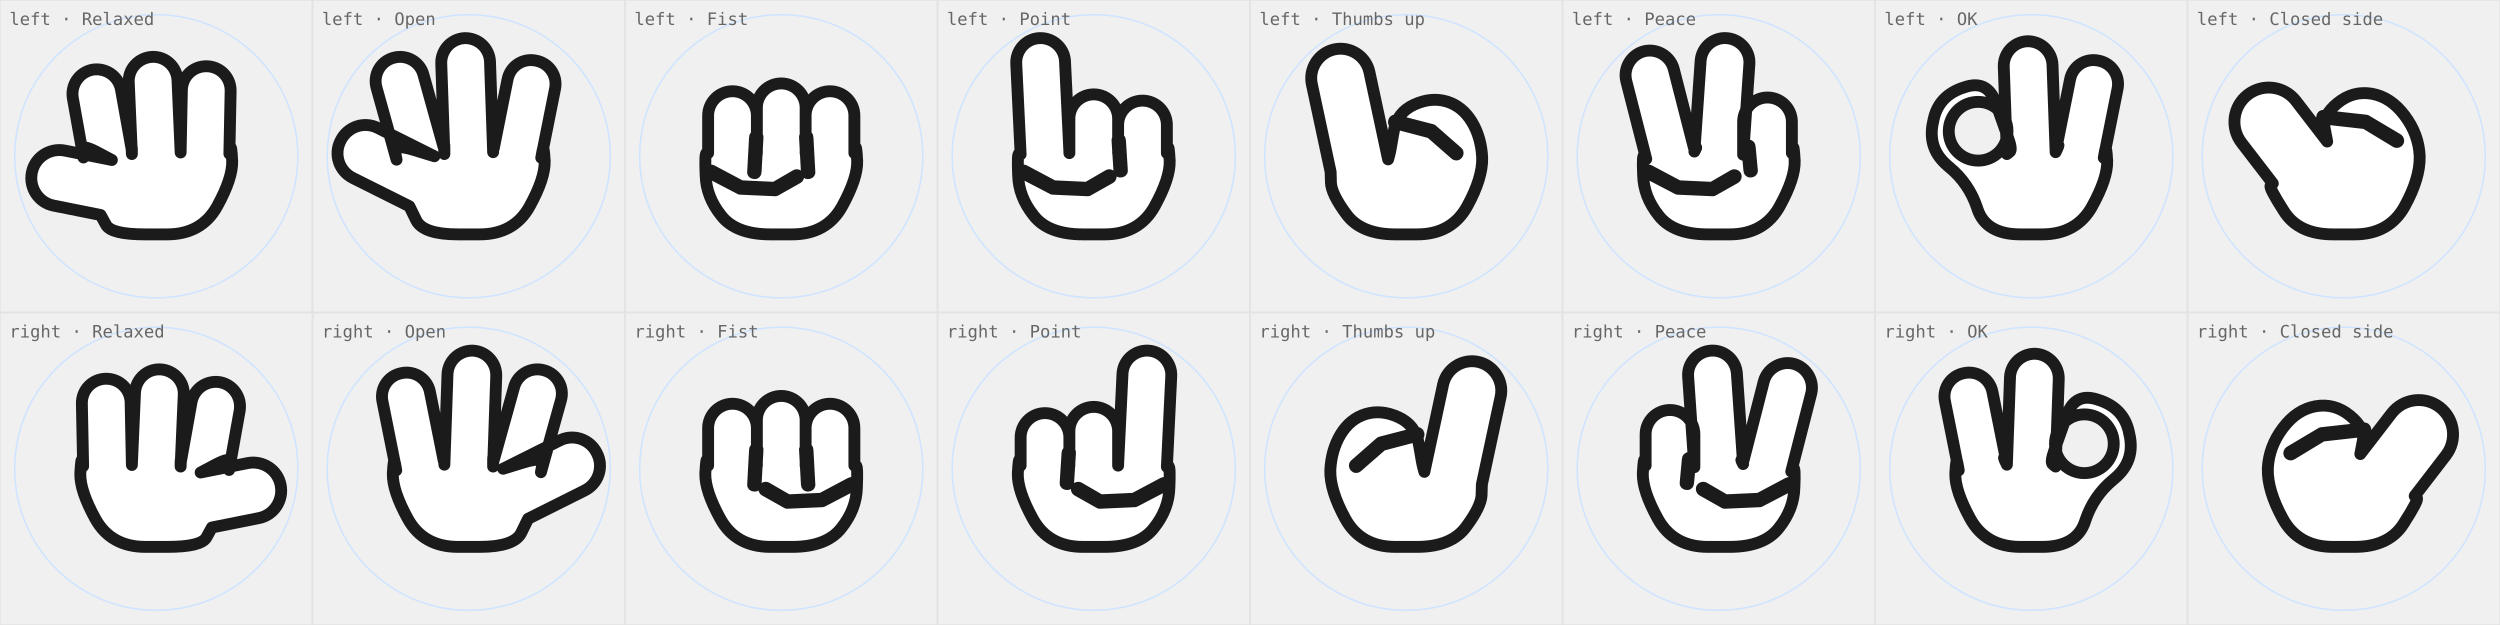
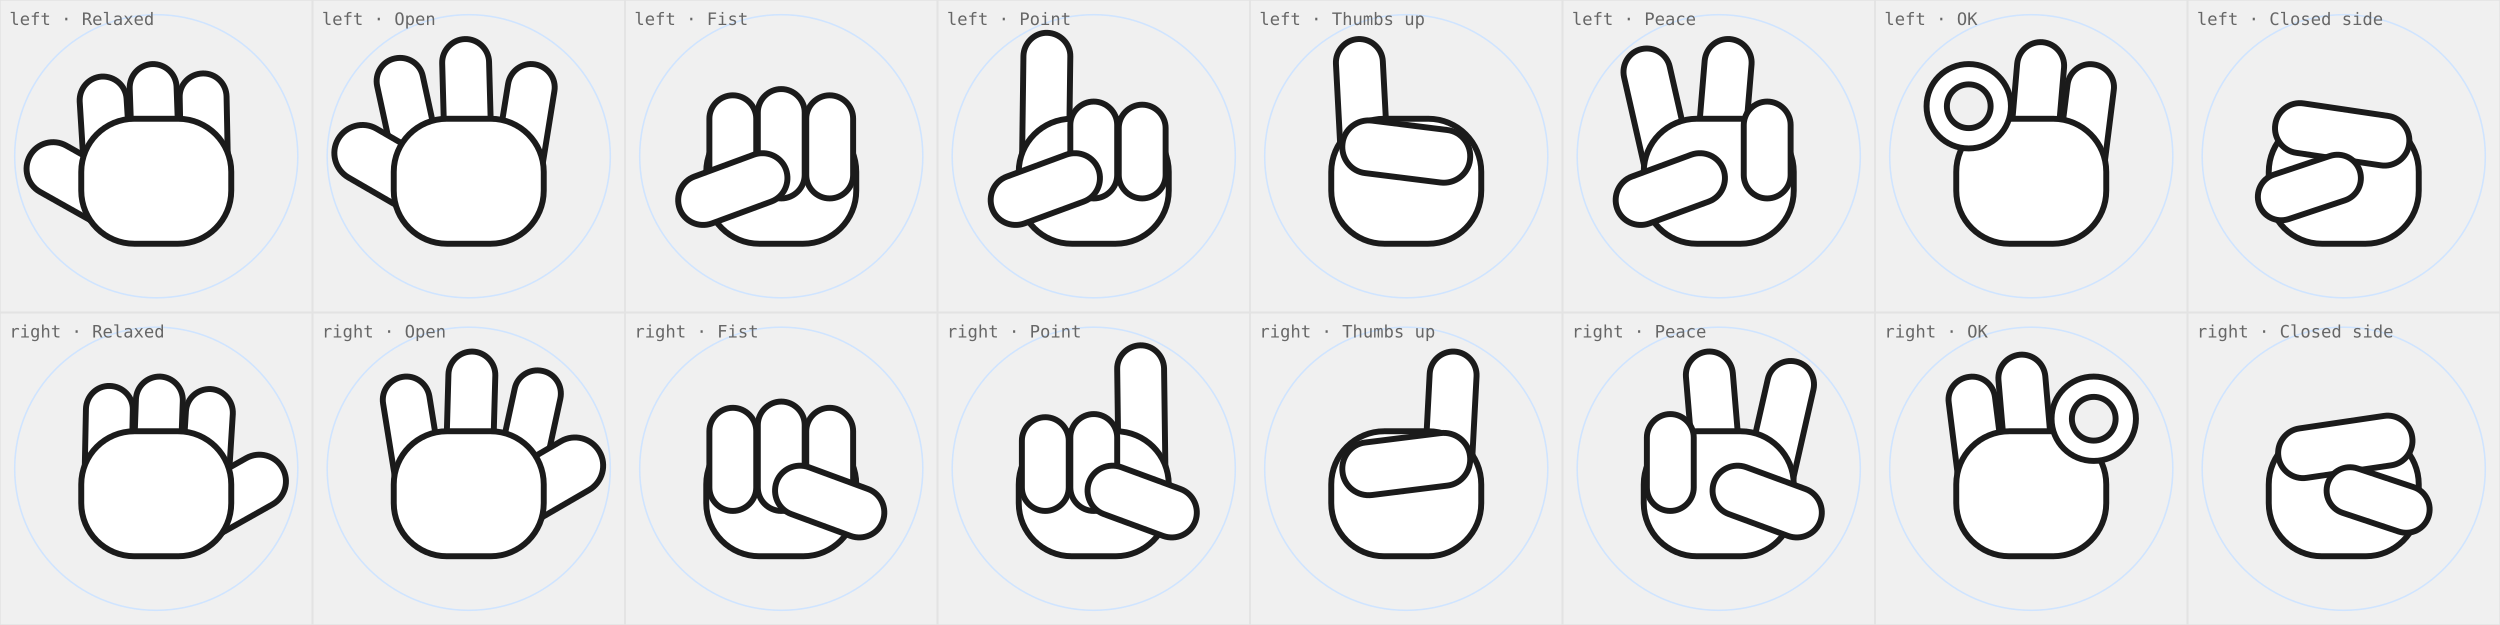
<svg xmlns="http://www.w3.org/2000/svg" viewBox="0 0 1600 400" width="1600" height="400">
  <g transform="translate(0 0)">
    <rect width="200" height="200" fill="none" stroke="#e3e3e3" />
-     <circle cx="100" cy="100" r="3" fill="#d33" />
-     <circle cx="100" cy="100" r="90.6" fill="none" stroke="#cfe4ff" />
-     <path data-name="Relaxed" d="M 93 150 C 78.4 150 70 148 67.8 143.8 L 64.4 137.6 L 34.4 131.6 C 24.8 129.8 18.4 120.2 20.4 110.4 C 22.2 100.8 31.8 94.4 41.6 96.4 L 71.6 102.4 L 61.8 97.2 C 55.2 93.8 52.2 93.4 52.8 96.4 L 53.4 100.8 L 46.6 62.8 C 45.2 54.2 50.8 46.2 59.2 44.6 C 67.8 43.2 75.8 48.8 77.4 57.2 L 84.2 95.2 L 84.2 94.6 C 84.4 94.2 84.4 94.8 84.4 96.4 L 84.4 98.6 L 82.4 52.6 C 82 44 88.8 36.8 97.4 36.4 C 106 36 113.2 42.8 113.6 51.4 L 115.6 97.4 L 115.6 95.6 C 115.6 94.6 115.6 94.6 115.6 95.8 L 115.6 97.6 L 116.4 57.6 C 116.6 49 123.6 42.2 132.4 42.4 C 141 42.6 147.8 49.6 147.6 58.4 L 146.8 98.4 L 147.4 95.2 C 147.8 93 148.2 95.6 148.6 103 L 148.6 103 C 148.8 110.4 145.6 120 139 132 L 139 132 C 132.4 144 121.6 150 107 150 L 93 150 Z" fill="#ffffff" fill-rule="evenodd" stroke="#1b1b1b" stroke-width="7.6" stroke-linejoin="round" stroke-linecap="round" />
+     <circle cx="100" cy="100" r="90.6" fill="none" stroke="#cfe4ff" />
+     <circle cx="100" cy="100" r="3" fill="#d33" />
+     <g data-name="Relaxed">
+       <path data-name="Index" d="M 54 113 L 51 65 C 50.6 56.6 56.8 49.6 65 49 C 73.4 48.6 80.4 54.8 81 63 L 84 111 C 84.4 119.4 78.2 126.4 70 127 C 61.6 127.4 54.6 121.2 54 113 Z" fill="#ffffff" stroke="#1b1b1b" stroke-width="3.8" stroke-linejoin="round" stroke-linecap="round" />
+       <path data-name="Middle" d="M 85 112.6 L 83 56.6 C 82.8 48.2 89.2 41.4 97.4 41 C 105.8 40.8 112.6 47.2 113 55.4 L 115 111.4 C 115.2 119.8 108.8 126.6 100.6 127 C 92.2 127.2 85.4 120.8 85 112.6 Z" fill="#ffffff" stroke="#1b1b1b" stroke-width="3.8" stroke-linejoin="round" stroke-linecap="round" />
+       <path data-name="Ring" d="M 116 112.2 L 115 62.2 C 114.8 54 121.4 47.2 129.8 47 C 138 46.8 144.8 53.4 145 61.8 L 146 111.8 C 146.2 120 139.6 126.8 131.2 127 C 123 127.2 116.2 120.6 116 112.2 Z" fill="#ffffff" stroke="#1b1b1b" stroke-width="3.8" stroke-linejoin="round" stroke-linecap="round" />
+       <path data-name="Thumb" d="M 57.6 140.8 L 25.6 122.8 C 17.4 118.2 14.6 107.8 19.2 99.6 C 23.8 91.4 34.2 88.6 42.4 93.2 L 74.4 111.2 C 82.6 115.8 85.4 126.2 80.8 134.4 C 76.2 142.6 65.8 145.4 57.6 140.8 Z" fill="#ffffff" stroke="#1b1b1b" stroke-width="3.8" stroke-linejoin="round" stroke-linecap="round" />
+       <path data-name="Palm" d="M 86 76 L 114 76 C 132.8 76 148 91.2 148 110 L 148 122 C 148 140.8 132.8 156 114 156 L 86 156 C 67.2 156 52 140.8 52 122 L 52 110 C 52 91.2 67.2 76 86 76 Z" fill="#ffffff" stroke="#1b1b1b" stroke-width="3.8" stroke-linejoin="round" stroke-linecap="round" />
+     </g>
    <text x="6" y="16" font-family="ui-monospace, monospace" font-size="11" fill="#666">left · Relaxed</text>
  </g>
  <g transform="translate(200 0)">
    <rect width="200" height="200" fill="none" stroke="#e3e3e3" />
-     <circle cx="100" cy="100" r="3" fill="#d33" />
-     <circle cx="100" cy="100" r="90.6" fill="none" stroke="#cfe4ff" />
-     <path data-name="Open" d="M 93 150 C 78.4 150 69.4 147 66.4 141 L 62 132 L 26 114 C 17 109.6 13.4 98.8 18 90 C 22.4 81 33.2 77.4 42 82 L 78 100 L 65 96 C 56.4 93.4 52.2 93.6 52.8 97 L 53.8 102.2 L 41 56.2 C 38.6 47.8 43.6 39.2 51.8 37 C 60.2 34.6 68.8 39.6 71 47.8 L 83.8 93.8 L 84.2 93 C 84.4 92.4 84.4 93 84.4 95.2 L 84.4 98.6 L 82.4 40.6 C 82.2 32 88.8 24.8 97.4 24.4 C 106 24.2 113.2 30.8 113.6 39.4 L 115.6 97.4 L 115.6 94.8 C 115.6 93 115.6 92.4 115.8 93.4 L 116 95 L 124.8 51 C 126.4 42.4 134.6 37 143 38.8 C 151.6 40.4 157 48.6 155.2 57 L 146.4 101 L 147.2 96.6 C 147.8 93.6 148.2 95.6 148.6 103 L 148.6 103 C 148.8 110.4 145.6 120 139 132 L 139 132 C 132.4 144 121.6 150 107 150 L 93 150 Z" fill="#ffffff" fill-rule="evenodd" stroke="#1b1b1b" stroke-width="7.6" stroke-linejoin="round" stroke-linecap="round" />
+     <circle cx="100" cy="100" r="90.6" fill="none" stroke="#cfe4ff" />
+     <circle cx="100" cy="100" r="3" fill="#d33" />
+     <g data-name="Open">
+       <path data-name="Index" d="M 54.4 115.2 L 41.4 55.2 C 39.6 47 44.8 39 52.8 37.4 C 61 35.6 69 40.8 70.6 48.8 L 83.6 108.8 C 85.4 117 80.2 125 72.2 126.6 C 64 128.4 56 123.2 54.4 115.2 Z" fill="#ffffff" stroke="#1b1b1b" stroke-width="3.8" stroke-linejoin="round" stroke-linecap="round" />
+       <path data-name="Middle" d="M 85 112.4 L 83 40.4 C 82.8 32.2 89.4 25.2 97.6 25 C 105.8 24.8 112.8 31.4 113 39.6 L 115 111.6 C 115.2 119.8 108.6 126.8 100.4 127 C 92.2 127.2 85.2 120.6 85 112.4 Z" fill="#ffffff" stroke="#1b1b1b" stroke-width="3.8" stroke-linejoin="round" stroke-linecap="round" />
+       <path data-name="Ring" d="M 116.2 109.6 L 125.2 53.6 C 126.6 45.4 134.2 39.8 142.4 41.2 C 150.6 42.6 156.2 50.2 154.8 58.4 L 145.8 114.4 C 144.4 122.6 136.8 128.2 128.6 126.8 C 120.4 125.4 114.8 117.8 116.2 109.6 Z" fill="#ffffff" stroke="#1b1b1b" stroke-width="3.8" stroke-linejoin="round" stroke-linecap="round" />
+       <path data-name="Thumb" d="M 61 135.6 L 23 113.6 C 14.4 108.6 11.4 97.6 16.4 89 C 21.4 80.4 32.4 77.4 41 82.4 L 79 104.4 C 87.6 109.4 90.6 120.4 85.6 129 C 80.6 137.6 69.6 140.6 61 135.6 Z" fill="#ffffff" stroke="#1b1b1b" stroke-width="3.8" stroke-linejoin="round" stroke-linecap="round" />
+       <path data-name="Palm" d="M 86 76 L 114 76 C 132.8 76 148 91.2 148 110 L 148 122 C 148 140.8 132.8 156 114 156 L 86 156 C 67.2 156 52 140.8 52 122 L 52 110 C 52 91.2 67.2 76 86 76 Z" fill="#ffffff" stroke="#1b1b1b" stroke-width="3.8" stroke-linejoin="round" stroke-linecap="round" />
+     </g>
    <text x="6" y="16" font-family="ui-monospace, monospace" font-size="11" fill="#666">left · Open</text>
  </g>
  <g transform="translate(400 0)">
    <rect width="200" height="200" fill="none" stroke="#e3e3e3" />
-     <circle cx="100" cy="100" r="3" fill="#d33" />
-     <circle cx="100" cy="100" r="90.6" fill="none" stroke="#cfe4ff" />
-     <path data-name="Fist" d="M 93 150 C 78.4 150 67.8 146 61.6 138 L 61.6 138 C 55.2 130 51.8 121.4 51.6 112 L 51.6 112 C 51.2 102.6 51.4 98 52.2 98 L 53.2 98 L 53.2 74 C 53.2 65.4 60.2 58.4 68.8 58.4 C 77.4 58.4 84.4 65.4 84.4 74 L 84.4 98 L 84.4 96 C 84.4 94.6 84.4 94.6 84.4 96 L 84.4 98 L 84.4 69 C 84.4 60.4 91.4 53.4 100 53.4 C 108.6 53.4 115.6 60.4 115.6 69 L 115.6 98 L 115.6 96 C 115.6 94.6 115.6 94.6 115.6 96 L 115.6 98 L 115.6 74 C 115.6 65.4 122.6 58.4 131.2 58.4 C 139.8 58.4 146.8 65.4 146.8 74 L 146.8 98 L 147.4 95 C 147.8 93 148.2 95.6 148.6 103 L 148.6 103 C 148.8 110.4 145.6 120 139 132 L 139 132 C 132.4 144 121.6 150 107 150 L 93 150 Z M 84.8 88 L 83.6 110 C 83.6 110.6 83.2 111 82.8 110.8 C 82.2 110.8 81.8 110.4 82 110 L 83.2 88 C 83.2 87.4 83.6 87 84 87.2 C 84.6 87.2 85 87.6 84.8 88 Z M 116.8 88 L 118 110 C 118.2 110.4 117.8 110.8 117.2 110.8 C 116.8 111 116.4 110.6 116.4 110 L 115.2 88 C 115 87.6 115.4 87.2 116 87.2 C 116.4 87 116.8 87.4 116.8 88 Z M 55.4 109.2 L 74.2 119.2 L 95.8 120.2 L 109.6 112.2 C 110 112 110.6 112.2 110.8 112.6 C 111 113 110.8 113.6 110.4 113.8 L 96.2 121.8 L 73.8 120.8 L 54.6 110.8 C 54.2 110.6 54 110 54.2 109.6 C 54.4 109.2 55 109 55.4 109.2 Z" fill="#ffffff" fill-rule="evenodd" stroke="#1b1b1b" stroke-width="7.6" stroke-linejoin="round" stroke-linecap="round" />
+     <circle cx="100" cy="100" r="90.6" fill="none" stroke="#cfe4ff" />
+     <circle cx="100" cy="100" r="3" fill="#d33" />
+     <g data-name="Fist">
+       <path data-name="Palm" d="M 86 76 L 114 76 C 132.8 76 148 91.2 148 110 L 148 122 C 148 140.8 132.8 156 114 156 L 86 156 C 67.2 156 52 140.8 52 122 L 52 110 C 52 91.2 67.2 76 86 76 Z" fill="#ffffff" stroke="#1b1b1b" stroke-width="3.8" stroke-linejoin="round" stroke-linecap="round" />
+       <path data-name="Index" d="M 54 112 L 54 76 C 54 67.8 60.8 61 69 61 C 77.2 61 84 67.8 84 76 L 84 112 C 84 120.2 77.2 127 69 127 C 60.8 127 54 120.2 54 112 Z" fill="#ffffff" stroke="#1b1b1b" stroke-width="3.8" stroke-linejoin="round" stroke-linecap="round" />
+       <path data-name="Middle" d="M 85 112 L 85 72 C 85 63.8 91.8 57 100 57 C 108.2 57 115 63.8 115 72 L 115 112 C 115 120.2 108.2 127 100 127 C 91.8 127 85 120.2 85 112 Z" fill="#ffffff" stroke="#1b1b1b" stroke-width="3.8" stroke-linejoin="round" stroke-linecap="round" />
+       <path data-name="Ring" d="M 116 112 L 116 76 C 116 67.8 122.8 61 131 61 C 139.2 61 146 67.8 146 76 L 146 112 C 146 120.2 139.2 127 131 127 C 122.8 127 116 120.2 116 112 Z" fill="#ffffff" stroke="#1b1b1b" stroke-width="3.8" stroke-linejoin="round" stroke-linecap="round" />
+       <path data-name="Thumb" d="M 44.4 113 L 82.4 99 C 90.8 96 100 100.2 103 108.4 C 106 116.8 101.8 126 93.6 129 L 55.6 143 C 47.2 146 38 141.8 35 133.6 C 32 125.2 36.2 116 44.4 113 Z" fill="#ffffff" stroke="#1b1b1b" stroke-width="3.8" stroke-linejoin="round" stroke-linecap="round" />
+     </g>
    <text x="6" y="16" font-family="ui-monospace, monospace" font-size="11" fill="#666">left · Fist</text>
  </g>
  <g transform="translate(600 0)">
    <rect width="200" height="200" fill="none" stroke="#e3e3e3" />
-     <circle cx="100" cy="100" r="3" fill="#d33" />
-     <circle cx="100" cy="100" r="90.6" fill="none" stroke="#cfe4ff" />
-     <path data-name="Point" d="M 93 150 C 78.4 150 67.8 146 61.6 138 L 61.6 138 C 55.2 130 51.8 121.4 51.6 112 L 51.6 112 C 51.2 102.6 51.4 98.2 52.2 98.4 L 53.2 98.8 L 50.4 40.8 C 50 32.2 56.6 24.8 65.2 24.4 C 73.8 24 81.2 30.6 81.6 39.2 L 84.4 97.2 L 84.4 96.6 C 84.4 96.2 84.4 96.4 84.4 97 L 84.4 98 L 84.4 76 C 84.4 67.4 91.4 60.4 100 60.4 C 108.6 60.4 115.6 67.4 115.6 76 L 115.6 98 L 115.6 96.6 C 115.6 95.6 115.6 95.6 115.6 96.6 L 115.6 98 L 115.6 80 C 115.6 71.4 122.6 64.4 131.2 64.4 C 139.8 64.4 146.8 71.4 146.8 80 L 146.8 98 L 147.4 95 C 147.8 93 148.2 95.6 148.6 103 L 148.6 103 C 148.8 110.4 145.6 120 139 132 L 139 132 C 132.4 144 121.6 150 107 150 L 93 150 Z M 116.8 90 L 118 109 C 118.2 109.4 117.8 109.8 117.2 109.8 C 116.8 110 116.4 109.6 116.4 109 L 115.2 90 C 115 89.6 115.4 89.2 116 89.2 C 116.4 89 116.8 89.4 116.8 90 Z M 55.4 109.2 L 74.2 119.2 L 95.8 120.2 L 109.6 112.2 C 110 112 110.6 112.2 110.8 112.6 C 111 113 110.8 113.6 110.4 113.8 L 96.2 121.8 L 73.8 120.8 L 54.6 110.8 C 54.2 110.6 54 110 54.2 109.6 C 54.4 109.2 55 109 55.4 109.2 Z" fill="#ffffff" fill-rule="evenodd" stroke="#1b1b1b" stroke-width="7.6" stroke-linejoin="round" stroke-linecap="round" />
+     <circle cx="100" cy="100" r="90.6" fill="none" stroke="#cfe4ff" />
+     <circle cx="100" cy="100" r="3" fill="#d33" />
+     <g data-name="Point">
+       <path data-name="Index" d="M 54 111.8 L 55 35.8 C 55.2 27.6 62 20.8 70.2 21 C 78.4 21.2 85.2 28 85 36.2 L 84 112.2 C 83.8 120.4 77 127.2 68.8 127 C 60.6 126.8 53.8 120 54 111.8 Z" fill="#ffffff" stroke="#1b1b1b" stroke-width="3.8" stroke-linejoin="round" stroke-linecap="round" />
+       <path data-name="Palm" d="M 86 76 L 114 76 C 132.8 76 148 91.2 148 110 L 148 122 C 148 140.8 132.8 156 114 156 L 86 156 C 67.2 156 52 140.8 52 122 L 52 110 C 52 91.2 67.2 76 86 76 Z" fill="#ffffff" stroke="#1b1b1b" stroke-width="3.8" stroke-linejoin="round" stroke-linecap="round" />
+       <path data-name="Middle" d="M 85 112 L 85 80 C 85 71.8 91.8 65 100 65 C 108.2 65 115 71.8 115 80 L 115 112 C 115 120.2 108.2 127 100 127 C 91.8 127 85 120.2 85 112 Z" fill="#ffffff" stroke="#1b1b1b" stroke-width="3.8" stroke-linejoin="round" stroke-linecap="round" />
+       <path data-name="Ring" d="M 116 112 L 116 82 C 116 73.8 122.8 67 131 67 C 139.2 67 146 73.8 146 82 L 146 112 C 146 120.2 139.2 127 131 127 C 122.8 127 116 120.2 116 112 Z" fill="#ffffff" stroke="#1b1b1b" stroke-width="3.8" stroke-linejoin="round" stroke-linecap="round" />
+       <path data-name="Thumb" d="M 44.4 113 L 82.4 99 C 90.8 96 100 100.2 103 108.4 C 106 116.8 101.8 126 93.6 129 L 55.6 143 C 47.2 146 38 141.8 35 133.6 C 32 125.2 36.2 116 44.4 113 Z" fill="#ffffff" stroke="#1b1b1b" stroke-width="3.8" stroke-linejoin="round" stroke-linecap="round" />
+     </g>
    <text x="6" y="16" font-family="ui-monospace, monospace" font-size="11" fill="#666">left · Point</text>
  </g>
  <g transform="translate(800 0)">
    <rect width="200" height="200" fill="none" stroke="#e3e3e3" />
-     <circle cx="100" cy="100" r="3" fill="#d33" />
-     <circle cx="100" cy="100" r="90.6" fill="none" stroke="#cfe4ff" />
-     <path data-name="Thumbs up" d="M 93 150 C 78.4 150 67.8 145.6 61.6 137 L 61.6 137 C 55.2 128.4 52 121.6 51.8 117 L 51.6 110 L 39.6 54 C 37.4 43.8 44 33.8 54 31.6 C 64.2 29.4 74.2 36 76.4 46 L 88.4 102 L 89.2 99 C 89.8 97 90.4 93 91.4 87.2 L 92 84 C 93.4 76 97.6 70.4 105 67 L 105 67 C 112.4 63.6 119.4 63 126 65 L 126 65 C 132.6 67 138 71.4 142 78 L 142 78 C 146 84.6 148.2 92.4 148.6 101 L 148.6 101 C 148.8 109.6 145.6 120 139 132 L 139 132 C 132.4 144 121.6 150 107 150 L 93 150 Z M 93.2 77.2 L 116.4 83.2 L 132.6 97.4 C 133 97.6 133 98.2 132.6 98.6 C 132.4 99 131.8 99 131.4 98.6 L 115.6 84.8 L 92.8 78.8 C 92.2 78.8 92 78.2 92.2 77.8 C 92.2 77.2 92.8 77 93.2 77.2 Z" fill="#ffffff" fill-rule="evenodd" stroke="#1b1b1b" stroke-width="7.6" stroke-linejoin="round" stroke-linecap="round" />
+     <circle cx="100" cy="100" r="90.6" fill="none" stroke="#cfe4ff" />
+     <circle cx="100" cy="100" r="3" fill="#d33" />
+     <g data-name="Thumbs up">
+       <path data-name="Thumb" d="M 59 116.8 L 55 40.8 C 54.6 32.6 61 25.4 69.2 25 C 77.4 24.6 84.6 31 85 39.2 L 89 115.2 C 89.4 123.4 83 130.6 74.8 131 C 66.6 131.4 59.4 125 59 116.8 Z" fill="#ffffff" stroke="#1b1b1b" stroke-width="3.8" stroke-linejoin="round" stroke-linecap="round" />
+       <path data-name="Palm" d="M 86 76 L 114 76 C 132.8 76 148 91.2 148 110 L 148 122 C 148 140.8 132.8 156 114 156 L 86 156 C 67.2 156 52 140.8 52 122 L 52 110 C 52 91.2 67.2 76 86 76 Z" fill="#ffffff" stroke="#1b1b1b" stroke-width="3.8" stroke-linejoin="round" stroke-linecap="round" />
+       <path data-name="Fingers" d="M 78.2 77.2 L 126.2 83.2 C 135.4 84.2 142 92.8 140.8 102.2 C 139.8 111.4 131.2 118 121.8 116.8 L 73.8 110.8 C 64.6 109.8 58 101.2 59.2 91.8 C 60.2 82.6 68.8 76 78.2 77.2 Z" fill="#ffffff" stroke="#1b1b1b" stroke-width="3.8" stroke-linejoin="round" stroke-linecap="round" />
+     </g>
    <text x="6" y="16" font-family="ui-monospace, monospace" font-size="11" fill="#666">left · Thumbs up</text>
  </g>
  <g transform="translate(1000 0)">
    <rect width="200" height="200" fill="none" stroke="#e3e3e3" />
-     <circle cx="100" cy="100" r="3" fill="#d33" />
-     <circle cx="100" cy="100" r="90.6" fill="none" stroke="#cfe4ff" />
-     <path data-name="Peace" d="M 93 150 C 78.4 150 67.8 146 61.6 138 L 61.6 138 C 55.2 130 51.8 121.4 51.6 112 L 51.6 112 C 51.2 102.6 51.4 98.6 52.4 100 L 53.6 101.8 L 40.8 51.8 C 38.8 43.6 43.8 35 52.2 32.8 C 60.4 30.8 69 35.8 71.2 44.2 L 84 94.2 L 85 94 C 85.6 94 85.8 94.4 85.2 95.4 L 84.4 97 L 88.4 39 C 89 30.4 96.4 23.8 105 24.4 C 113.6 25 120.2 32.4 119.6 41 L 115.6 99 L 116.8 98.6 C 117.6 98.2 117.6 98 116.8 98 L 115.6 98 L 115.6 78 C 115.6 69.4 122.6 62.4 131.2 62.4 C 139.8 62.4 146.8 69.4 146.8 78 L 146.8 98 L 147.4 95 C 147.8 93 148.2 95.6 148.6 103 L 148.6 103 C 148.8 110.4 145.6 120 139 132 L 139 132 C 132.4 144 121.6 150 107 150 L 93 150 Z M 119.8 94 L 121.2 109 C 121.4 109.4 121 109.8 120.4 109.8 C 120 110 119.6 109.6 119.6 109 L 118.2 94 C 118 93.6 118.4 93.2 119 93.2 C 119.4 93 119.8 93.4 119.8 94 Z M 55.4 109.2 L 74.2 119.2 L 95.8 120.2 L 109.6 112.2 C 110 112 110.6 112.2 110.8 112.6 C 111 113 110.8 113.6 110.4 113.8 L 96.2 121.8 L 73.8 120.8 L 54.6 110.8 C 54.2 110.6 54 110 54.2 109.6 C 54.4 109.2 55 109 55.4 109.2 Z" fill="#ffffff" fill-rule="evenodd" stroke="#1b1b1b" stroke-width="7.6" stroke-linejoin="round" stroke-linecap="round" />
+     <circle cx="100" cy="100" r="90.6" fill="none" stroke="#cfe4ff" />
+     <circle cx="100" cy="100" r="3" fill="#d33" />
+     <g data-name="Peace">
+       <path data-name="Index" d="M 54.4 115.4 L 39.4 49.4 C 37.6 41.2 42.6 33.2 50.6 31.4 C 58.8 29.6 66.8 34.6 68.6 42.6 L 83.6 108.6 C 85.4 116.8 80.4 124.8 72.4 126.6 C 64.2 128.4 56.2 123.4 54.4 115.4 Z" fill="#ffffff" stroke="#1b1b1b" stroke-width="3.8" stroke-linejoin="round" stroke-linecap="round" />
+       <path data-name="Middle" d="M 85 110.8 L 91 38.8 C 91.8 30.4 99 24.4 107.2 25 C 115.6 25.8 121.6 33 121 41.2 L 115 113.2 C 114.2 121.6 107 127.6 98.8 127 C 90.4 126.2 84.4 119 85 110.8 Z" fill="#ffffff" stroke="#1b1b1b" stroke-width="3.8" stroke-linejoin="round" stroke-linecap="round" />
+       <path data-name="Palm" d="M 86 76 L 114 76 C 132.8 76 148 91.2 148 110 L 148 122 C 148 140.8 132.8 156 114 156 L 86 156 C 67.2 156 52 140.8 52 122 L 52 110 C 52 91.2 67.2 76 86 76 Z" fill="#ffffff" stroke="#1b1b1b" stroke-width="3.8" stroke-linejoin="round" stroke-linecap="round" />
+       <path data-name="Ring" d="M 116 112 L 116 80 C 116 71.8 122.8 65 131 65 C 139.2 65 146 71.8 146 80 L 146 112 C 146 120.2 139.2 127 131 127 C 122.8 127 116 120.2 116 112 Z" fill="#ffffff" stroke="#1b1b1b" stroke-width="3.8" stroke-linejoin="round" stroke-linecap="round" />
+       <path data-name="Thumb" d="M 44.4 113 L 82.4 99 C 90.8 96 100 100.2 103 108.4 C 106 116.8 101.8 126 93.6 129 L 55.6 143 C 47.2 146 38 141.8 35 133.6 C 32 125.2 36.2 116 44.4 113 Z" fill="#ffffff" stroke="#1b1b1b" stroke-width="3.8" stroke-linejoin="round" stroke-linecap="round" />
+     </g>
    <text x="6" y="16" font-family="ui-monospace, monospace" font-size="11" fill="#666">left · Peace</text>
  </g>
  <g transform="translate(1200 0)">
    <rect width="200" height="200" fill="none" stroke="#e3e3e3" />
-     <circle cx="100" cy="100" r="3" fill="#d33" />
-     <circle cx="100" cy="100" r="90.6" fill="none" stroke="#cfe4ff" />
-     <path data-name="OK" d="M 93 150 C 78.4 150 69.2 144.6 65.6 133.8 L 65.2 132.6 C 61.8 122.6 56 114 47.8 107.2 L 46.4 106 C 38.2 99 35 90.4 36.8 79.8 L 37.2 78 C 39 67.4 45 60.4 55 56.6 L 56.8 56 C 66.8 52.4 73.6 55.6 77.2 65.6 L 85 87.6 C 87 93.2 87.4 96.4 86.2 97.2 L 84.4 98.6 L 82.4 42.6 C 82.2 34 88.8 26.8 97.4 26.4 C 106 26.2 113.2 32.8 113.6 41.4 L 115.6 97.4 L 116.8 94.8 C 117.6 93 117.6 92.4 117 93.4 L 116 95 L 124.8 51 C 126.4 42.4 134.6 37 143 38.8 C 151.6 40.4 157 48.6 155.2 57 L 146.4 101 L 147.2 96.6 C 147.8 93.6 148.2 95.6 148.6 103 L 148.6 103 C 148.8 110.4 145.6 120 139 132 L 139 132 C 132.4 144 121.6 150 107 150 L 93 150 Z M 66 65.2 C 76.4 65.2 84.8 73.6 84.8 84 C 84.8 94.4 76.4 102.8 66 102.8 C 55.6 102.8 47.2 94.4 47.2 84 C 47.2 73.6 55.6 65.2 66 65.2 Z" fill="#ffffff" fill-rule="evenodd" stroke="#1b1b1b" stroke-width="7.6" stroke-linejoin="round" stroke-linecap="round" />
+     <circle cx="100" cy="100" r="90.6" fill="none" stroke="#cfe4ff" />
+     <circle cx="100" cy="100" r="3" fill="#d33" />
+     <g data-name="OK">
+       <path data-name="Middle" d="M 85 110.8 L 91 40.8 C 91.8 32.4 99 26.4 107.2 27 C 115.6 27.8 121.6 35 121 43.2 L 115 113.2 C 114.2 121.6 107 127.6 98.8 127 C 90.4 126.2 84.4 119 85 110.8 Z" fill="#ffffff" stroke="#1b1b1b" stroke-width="3.8" stroke-linejoin="round" stroke-linecap="round" />
+       <path data-name="Ring" d="M 116.2 110.2 L 123.2 54.2 C 124.2 46 131.6 40 139.8 41.2 C 148 42.2 154 49.6 152.8 57.8 L 145.8 113.8 C 144.8 122 137.4 128 129.2 126.8 C 121 125.8 115 118.4 116.2 110.2 Z" fill="#ffffff" stroke="#1b1b1b" stroke-width="3.8" stroke-linejoin="round" stroke-linecap="round" />
+       <path data-name="Palm" d="M 86 76 L 114 76 C 132.8 76 148 91.2 148 110 L 148 122 C 148 140.8 132.8 156 114 156 L 86 156 C 67.2 156 52 140.8 52 122 L 52 110 C 52 91.2 67.2 76 86 76 Z" fill="#ffffff" stroke="#1b1b1b" stroke-width="3.8" stroke-linejoin="round" stroke-linecap="round" />
+       <path data-name="Ring" d="M 60 41 C 75 41 87 53 87 68 C 87 83 75 95 60 95 C 45 95 33 83 33 68 C 33 53 45 41 60 41 Z M 60 54 C 52.2 54 46 60.2 46 68 C 46 75.8 52.2 82 60 82 C 67.8 82 74 75.8 74 68 C 74 60.2 67.8 54 60 54 Z" fill-rule="evenodd" fill="#ffffff" stroke="#1b1b1b" stroke-width="3.8" stroke-linejoin="round" stroke-linecap="round" />
+     </g>
    <text x="6" y="16" font-family="ui-monospace, monospace" font-size="11" fill="#666">left · OK</text>
  </g>
  <g transform="translate(1400 0)">
    <rect width="200" height="200" fill="none" stroke="#e3e3e3" />
-     <circle cx="100" cy="100" r="3" fill="#d33" />
-     <circle cx="100" cy="100" r="90.6" fill="none" stroke="#cfe4ff" />
-     <path data-name="Closed side" d="M 93 150 C 78.4 150 67.8 145 61.6 135 L 61.6 135 C 55.2 125 52.4 119.6 53.2 118.8 L 54.6 117.4 L 34.6 91.4 C 27.2 81.8 29 68 38.6 60.6 C 48.2 53.2 62 55 69.4 64.6 L 89.4 90.6 L 87.8 82.2 C 86.6 76.8 89.4 71.4 96 66 L 96 66 C 102.6 60.6 110 58.6 118 60 L 118 60 C 126 61.4 133 66 139 74 L 139 74 C 145 82 148.2 90.6 148.6 100 L 148.6 100 C 148.8 109.4 145.6 120 139 132 L 139 132 C 132.4 144 121.6 150 107 150 L 93 150 Z M 87 74.2 L 114.2 77.2 L 134.4 89.2 C 134.8 89.4 135 90 134.8 90.4 C 134.6 90.8 134 91 133.6 90.8 L 113.8 78.8 L 87 75.8 C 86.4 75.8 86 75.4 86.2 75 C 86.2 74.4 86.6 74 87 74.2 Z" fill="#ffffff" fill-rule="evenodd" stroke="#1b1b1b" stroke-width="7.6" stroke-linejoin="round" stroke-linecap="round" />
+     <circle cx="100" cy="100" r="90.6" fill="none" stroke="#cfe4ff" />
+     <circle cx="100" cy="100" r="3" fill="#d33" />
+     <g data-name="Closed side">
+       <path data-name="Palm" d="M 86 76 L 114 76 C 132.8 76 148 91.2 148 110 L 148 122 C 148 140.8 132.8 156 114 156 L 86 156 C 67.2 156 52 140.8 52 122 L 52 110 C 52 91.2 67.2 76 86 76 Z" fill="#ffffff" stroke="#1b1b1b" stroke-width="3.8" stroke-linejoin="round" stroke-linecap="round" />
+       <path data-name="Fingers" d="M 74.4 66.2 L 128.4 74.2 C 137 75.4 143.2 83.6 141.8 92.4 C 140.6 101 132.4 107.2 123.6 105.8 L 69.6 97.8 C 61 96.6 54.8 88.4 56.2 79.6 C 57.4 71 65.6 64.8 74.4 66.2 Z" fill="#ffffff" stroke="#1b1b1b" stroke-width="3.8" stroke-linejoin="round" stroke-linecap="round" />
+       <path data-name="Thumb" d="M 55.2 111.8 L 91.2 99.8 C 99.2 97.2 107.6 101.4 110.2 109.2 C 112.8 117.2 108.6 125.6 100.8 128.2 L 64.8 140.2 C 56.8 142.8 48.4 138.6 45.8 130.8 C 43.2 122.8 47.4 114.4 55.2 111.8 Z" fill="#ffffff" stroke="#1b1b1b" stroke-width="3.8" stroke-linejoin="round" stroke-linecap="round" />
+     </g>
    <text x="6" y="16" font-family="ui-monospace, monospace" font-size="11" fill="#666">left · Closed side</text>
  </g>
  <g transform="translate(0 200)">
    <rect width="200" height="200" fill="none" stroke="#e3e3e3" />
-     <circle cx="100" cy="100" r="3" fill="#d33" />
-     <circle cx="100" cy="100" r="90.6" fill="none" stroke="#cfe4ff" />
-     <path data-name="Relaxed" d="M 107 150 C 121.6 150 130 148 132.2 143.8 L 135.6 137.6 L 165.6 131.6 C 175.2 129.8 181.6 120.2 179.6 110.4 C 177.8 100.8 168.2 94.4 158.4 96.4 L 128.4 102.4 L 138.2 97.2 C 144.8 93.8 147.8 93.4 147.2 96.4 L 146.6 100.8 L 153.4 62.8 C 154.8 54.2 149.2 46.2 140.8 44.6 C 132.2 43.2 124.2 48.8 122.6 57.2 L 115.8 95.2 L 115.8 94.6 C 115.6 94.2 115.6 94.8 115.6 96.4 L 115.6 98.6 L 117.6 52.6 C 118 44 111.2 36.8 102.6 36.4 C 94 36 86.8 42.8 86.4 51.4 L 84.4 97.4 L 84.4 95.6 C 84.4 94.6 84.4 94.6 84.4 95.8 L 84.4 97.6 L 83.6 57.6 C 83.4 49 76.4 42.2 67.6 42.4 C 59 42.6 52.2 49.6 52.4 58.4 L 53.2 98.4 L 52.6 95.2 C 52.2 93 51.8 95.6 51.4 103 L 51.4 103 C 51.2 110.4 54.4 120 61 132 L 61 132 C 67.6 144 78.4 150 93 150 L 107 150 Z" fill="#ffffff" fill-rule="evenodd" stroke="#1b1b1b" stroke-width="7.6" stroke-linejoin="round" stroke-linecap="round" />
+     <circle cx="100" cy="100" r="90.6" fill="none" stroke="#cfe4ff" />
+     <circle cx="100" cy="100" r="3" fill="#d33" />
+     <g data-name="Relaxed">
+       <path data-name="Index" d="M 146 113 L 149 65 C 149.4 56.6 143.2 49.6 135 49 C 126.6 48.6 119.6 54.8 119 63 L 116 111 C 115.6 119.4 121.8 126.4 130 127 C 138.4 127.4 145.4 121.2 146 113 Z" fill="#ffffff" stroke="#1b1b1b" stroke-width="3.8" stroke-linejoin="round" stroke-linecap="round" />
+       <path data-name="Middle" d="M 115 112.6 L 117 56.6 C 117.2 48.2 110.8 41.4 102.6 41 C 94.2 40.8 87.4 47.2 87 55.4 L 85 111.4 C 84.8 119.8 91.2 126.6 99.4 127 C 107.8 127.2 114.6 120.8 115 112.6 Z" fill="#ffffff" stroke="#1b1b1b" stroke-width="3.8" stroke-linejoin="round" stroke-linecap="round" />
+       <path data-name="Ring" d="M 84 112.2 L 85 62.2 C 85.2 54 78.6 47.2 70.2 47 C 62 46.8 55.2 53.4 55 61.8 L 54 111.8 C 53.8 120 60.4 126.8 68.8 127 C 77 127.2 83.8 120.6 84 112.2 Z" fill="#ffffff" stroke="#1b1b1b" stroke-width="3.8" stroke-linejoin="round" stroke-linecap="round" />
+       <path data-name="Thumb" d="M 142.4 140.8 L 174.4 122.8 C 182.6 118.2 185.4 107.8 180.8 99.6 C 176.2 91.4 165.8 88.6 157.6 93.2 L 125.6 111.2 C 117.4 115.8 114.6 126.2 119.2 134.4 C 123.8 142.6 134.2 145.4 142.4 140.8 Z" fill="#ffffff" stroke="#1b1b1b" stroke-width="3.8" stroke-linejoin="round" stroke-linecap="round" />
+       <path data-name="Palm" d="M 114 76 L 86 76 C 67.2 76 52 91.2 52 110 L 52 122 C 52 140.8 67.2 156 86 156 L 114 156 C 132.8 156 148 140.8 148 122 L 148 110 C 148 91.2 132.8 76 114 76 Z" fill="#ffffff" stroke="#1b1b1b" stroke-width="3.8" stroke-linejoin="round" stroke-linecap="round" />
+     </g>
    <text x="6" y="16" font-family="ui-monospace, monospace" font-size="11" fill="#666">right · Relaxed</text>
  </g>
  <g transform="translate(200 200)">
    <rect width="200" height="200" fill="none" stroke="#e3e3e3" />
-     <circle cx="100" cy="100" r="3" fill="#d33" />
-     <circle cx="100" cy="100" r="90.6" fill="none" stroke="#cfe4ff" />
-     <path data-name="Open" d="M 107 150 C 121.6 150 130.6 147 133.6 141 L 138 132 L 174 114 C 183 109.6 186.6 98.8 182 90 C 177.6 81 166.8 77.4 158 82 L 122 100 L 135 96 C 143.6 93.4 147.8 93.6 147.2 97 L 146.2 102.2 L 159 56.2 C 161.4 47.8 156.4 39.2 148.2 37 C 139.8 34.6 131.2 39.6 129 47.8 L 116.2 93.8 L 115.8 93 C 115.6 92.4 115.6 93 115.6 95.2 L 115.6 98.6 L 117.6 40.6 C 117.8 32 111.2 24.8 102.6 24.4 C 94 24.2 86.8 30.8 86.4 39.4 L 84.4 97.4 L 84.4 94.8 C 84.4 93 84.4 92.4 84.2 93.4 L 84 95 L 75.2 51 C 73.6 42.4 65.4 37 57 38.8 C 48.4 40.4 43 48.6 44.8 57 L 53.6 101 L 52.8 96.6 C 52.2 93.6 51.8 95.6 51.4 103 L 51.4 103 C 51.2 110.4 54.4 120 61 132 L 61 132 C 67.6 144 78.4 150 93 150 L 107 150 Z" fill="#ffffff" fill-rule="evenodd" stroke="#1b1b1b" stroke-width="7.6" stroke-linejoin="round" stroke-linecap="round" />
+     <circle cx="100" cy="100" r="90.6" fill="none" stroke="#cfe4ff" />
+     <circle cx="100" cy="100" r="3" fill="#d33" />
+     <g data-name="Open">
+       <path data-name="Index" d="M 145.6 115.2 L 158.6 55.2 C 160.4 47 155.2 39 147.2 37.4 C 139 35.6 131 40.8 129.4 48.8 L 116.4 108.8 C 114.6 117 119.8 125 127.8 126.6 C 136 128.4 144 123.2 145.6 115.2 Z" fill="#ffffff" stroke="#1b1b1b" stroke-width="3.8" stroke-linejoin="round" stroke-linecap="round" />
+       <path data-name="Middle" d="M 115 112.4 L 117 40.4 C 117.2 32.2 110.6 25.2 102.4 25 C 94.2 24.8 87.2 31.4 87 39.6 L 85 111.6 C 84.8 119.8 91.4 126.8 99.6 127 C 107.8 127.2 114.8 120.6 115 112.4 Z" fill="#ffffff" stroke="#1b1b1b" stroke-width="3.8" stroke-linejoin="round" stroke-linecap="round" />
+       <path data-name="Ring" d="M 83.8 109.6 L 74.8 53.6 C 73.4 45.4 65.8 39.8 57.6 41.2 C 49.4 42.6 43.8 50.2 45.2 58.4 L 54.2 114.4 C 55.6 122.6 63.2 128.2 71.4 126.8 C 79.6 125.4 85.2 117.8 83.8 109.6 Z" fill="#ffffff" stroke="#1b1b1b" stroke-width="3.8" stroke-linejoin="round" stroke-linecap="round" />
+       <path data-name="Thumb" d="M 139 135.6 L 177 113.6 C 185.6 108.6 188.6 97.6 183.6 89 C 178.6 80.4 167.6 77.4 159 82.4 L 121 104.4 C 112.4 109.4 109.4 120.4 114.4 129 C 119.4 137.6 130.4 140.6 139 135.6 Z" fill="#ffffff" stroke="#1b1b1b" stroke-width="3.8" stroke-linejoin="round" stroke-linecap="round" />
+       <path data-name="Palm" d="M 114 76 L 86 76 C 67.2 76 52 91.2 52 110 L 52 122 C 52 140.8 67.2 156 86 156 L 114 156 C 132.8 156 148 140.8 148 122 L 148 110 C 148 91.2 132.8 76 114 76 Z" fill="#ffffff" stroke="#1b1b1b" stroke-width="3.8" stroke-linejoin="round" stroke-linecap="round" />
+     </g>
    <text x="6" y="16" font-family="ui-monospace, monospace" font-size="11" fill="#666">right · Open</text>
  </g>
  <g transform="translate(400 200)">
    <rect width="200" height="200" fill="none" stroke="#e3e3e3" />
-     <circle cx="100" cy="100" r="3" fill="#d33" />
-     <circle cx="100" cy="100" r="90.6" fill="none" stroke="#cfe4ff" />
-     <path data-name="Fist" d="M 107 150 C 121.6 150 132.2 146 138.4 138 L 138.4 138 C 144.8 130 148.2 121.4 148.4 112 L 148.4 112 C 148.8 102.6 148.6 98 147.8 98 L 146.8 98 L 146.8 74 C 146.8 65.4 139.8 58.4 131.2 58.4 C 122.6 58.4 115.6 65.4 115.6 74 L 115.6 98 L 115.6 96 C 115.6 94.6 115.6 94.6 115.6 96 L 115.6 98 L 115.6 69 C 115.6 60.4 108.6 53.4 100 53.4 C 91.4 53.4 84.4 60.4 84.4 69 L 84.4 98 L 84.4 96 C 84.4 94.6 84.4 94.6 84.4 96 L 84.4 98 L 84.4 74 C 84.4 65.4 77.4 58.4 68.8 58.4 C 60.2 58.4 53.2 65.4 53.2 74 L 53.2 98 L 52.6 95 C 52.2 93 51.8 95.6 51.4 103 L 51.4 103 C 51.2 110.4 54.4 120 61 132 L 61 132 C 67.6 144 78.4 150 93 150 L 107 150 Z M 115.2 88 L 116.4 110 C 116.4 110.6 116.8 111 117.2 110.8 C 117.8 110.8 118.2 110.4 118 110 L 116.8 88 C 116.8 87.4 116.4 87 116 87.2 C 115.4 87.2 115 87.6 115.2 88 Z M 83.2 88 L 82 110 C 81.8 110.4 82.2 110.8 82.8 110.8 C 83.2 111 83.6 110.6 83.6 110 L 84.8 88 C 85 87.6 84.6 87.2 84 87.2 C 83.6 87 83.2 87.4 83.2 88 Z M 144.6 109.2 L 125.8 119.2 L 104.2 120.2 L 90.4 112.2 C 90 112 89.4 112.2 89.2 112.6 C 89 113 89.2 113.6 89.6 113.8 L 103.8 121.8 L 126.2 120.8 L 145.4 110.8 C 145.8 110.6 146 110 145.8 109.6 C 145.6 109.2 145 109 144.6 109.2 Z" fill="#ffffff" fill-rule="evenodd" stroke="#1b1b1b" stroke-width="7.6" stroke-linejoin="round" stroke-linecap="round" />
+     <circle cx="100" cy="100" r="90.6" fill="none" stroke="#cfe4ff" />
+     <circle cx="100" cy="100" r="3" fill="#d33" />
+     <g data-name="Fist">
+       <path data-name="Palm" d="M 114 76 L 86 76 C 67.2 76 52 91.2 52 110 L 52 122 C 52 140.8 67.2 156 86 156 L 114 156 C 132.8 156 148 140.8 148 122 L 148 110 C 148 91.2 132.8 76 114 76 Z" fill="#ffffff" stroke="#1b1b1b" stroke-width="3.8" stroke-linejoin="round" stroke-linecap="round" />
+       <path data-name="Index" d="M 146 112 L 146 76 C 146 67.8 139.2 61 131 61 C 122.8 61 116 67.8 116 76 L 116 112 C 116 120.2 122.8 127 131 127 C 139.2 127 146 120.2 146 112 Z" fill="#ffffff" stroke="#1b1b1b" stroke-width="3.8" stroke-linejoin="round" stroke-linecap="round" />
+       <path data-name="Middle" d="M 115 112 L 115 72 C 115 63.8 108.2 57 100 57 C 91.8 57 85 63.8 85 72 L 85 112 C 85 120.2 91.8 127 100 127 C 108.2 127 115 120.2 115 112 Z" fill="#ffffff" stroke="#1b1b1b" stroke-width="3.8" stroke-linejoin="round" stroke-linecap="round" />
+       <path data-name="Ring" d="M 84 112 L 84 76 C 84 67.8 77.2 61 69 61 C 60.8 61 54 67.8 54 76 L 54 112 C 54 120.2 60.8 127 69 127 C 77.2 127 84 120.2 84 112 Z" fill="#ffffff" stroke="#1b1b1b" stroke-width="3.8" stroke-linejoin="round" stroke-linecap="round" />
+       <path data-name="Thumb" d="M 155.6 113 L 117.6 99 C 109.2 96 100 100.2 97 108.4 C 94 116.8 98.2 126 106.4 129 L 144.4 143 C 152.8 146 162 141.8 165 133.6 C 168 125.2 163.8 116 155.6 113 Z" fill="#ffffff" stroke="#1b1b1b" stroke-width="3.8" stroke-linejoin="round" stroke-linecap="round" />
+     </g>
    <text x="6" y="16" font-family="ui-monospace, monospace" font-size="11" fill="#666">right · Fist</text>
  </g>
  <g transform="translate(600 200)">
    <rect width="200" height="200" fill="none" stroke="#e3e3e3" />
-     <circle cx="100" cy="100" r="3" fill="#d33" />
-     <circle cx="100" cy="100" r="90.6" fill="none" stroke="#cfe4ff" />
-     <path data-name="Point" d="M 107 150 C 121.6 150 132.2 146 138.4 138 L 138.4 138 C 144.8 130 148.2 121.4 148.4 112 L 148.4 112 C 148.8 102.6 148.6 98.2 147.8 98.4 L 146.8 98.8 L 149.6 40.8 C 150 32.2 143.4 24.8 134.8 24.4 C 126.2 24 118.8 30.6 118.4 39.2 L 115.6 97.2 L 115.6 96.6 C 115.6 96.2 115.6 96.4 115.6 97 L 115.6 98 L 115.6 76 C 115.6 67.4 108.6 60.4 100 60.4 C 91.4 60.4 84.4 67.4 84.4 76 L 84.4 98 L 84.4 96.6 C 84.4 95.6 84.4 95.6 84.4 96.6 L 84.4 98 L 84.4 80 C 84.4 71.4 77.4 64.4 68.8 64.4 C 60.2 64.4 53.2 71.4 53.2 80 L 53.2 98 L 52.6 95 C 52.2 93 51.8 95.6 51.4 103 L 51.4 103 C 51.2 110.4 54.4 120 61 132 L 61 132 C 67.6 144 78.4 150 93 150 L 107 150 Z M 83.2 90 L 82 109 C 81.8 109.4 82.2 109.8 82.8 109.8 C 83.2 110 83.6 109.6 83.6 109 L 84.8 90 C 85 89.6 84.6 89.2 84 89.2 C 83.6 89 83.2 89.4 83.2 90 Z M 144.6 109.2 L 125.8 119.2 L 104.2 120.2 L 90.4 112.2 C 90 112 89.4 112.2 89.2 112.6 C 89 113 89.2 113.6 89.6 113.8 L 103.8 121.8 L 126.2 120.8 L 145.4 110.8 C 145.8 110.6 146 110 145.8 109.6 C 145.6 109.2 145 109 144.6 109.2 Z" fill="#ffffff" fill-rule="evenodd" stroke="#1b1b1b" stroke-width="7.6" stroke-linejoin="round" stroke-linecap="round" />
+     <circle cx="100" cy="100" r="90.6" fill="none" stroke="#cfe4ff" />
+     <circle cx="100" cy="100" r="3" fill="#d33" />
+     <g data-name="Point">
+       <path data-name="Index" d="M 146 111.8 L 145 35.8 C 144.8 27.6 138 20.8 129.8 21 C 121.6 21.2 114.8 28 115 36.2 L 116 112.2 C 116.2 120.4 123 127.2 131.2 127 C 139.4 126.8 146.2 120 146 111.8 Z" fill="#ffffff" stroke="#1b1b1b" stroke-width="3.8" stroke-linejoin="round" stroke-linecap="round" />
+       <path data-name="Palm" d="M 114 76 L 86 76 C 67.2 76 52 91.2 52 110 L 52 122 C 52 140.8 67.2 156 86 156 L 114 156 C 132.8 156 148 140.8 148 122 L 148 110 C 148 91.2 132.8 76 114 76 Z" fill="#ffffff" stroke="#1b1b1b" stroke-width="3.8" stroke-linejoin="round" stroke-linecap="round" />
+       <path data-name="Middle" d="M 115 112 L 115 80 C 115 71.8 108.2 65 100 65 C 91.8 65 85 71.8 85 80 L 85 112 C 85 120.2 91.8 127 100 127 C 108.2 127 115 120.2 115 112 Z" fill="#ffffff" stroke="#1b1b1b" stroke-width="3.8" stroke-linejoin="round" stroke-linecap="round" />
+       <path data-name="Ring" d="M 84 112 L 84 82 C 84 73.8 77.2 67 69 67 C 60.8 67 54 73.8 54 82 L 54 112 C 54 120.2 60.8 127 69 127 C 77.2 127 84 120.2 84 112 Z" fill="#ffffff" stroke="#1b1b1b" stroke-width="3.8" stroke-linejoin="round" stroke-linecap="round" />
+       <path data-name="Thumb" d="M 155.6 113 L 117.6 99 C 109.2 96 100 100.2 97 108.4 C 94 116.8 98.2 126 106.4 129 L 144.4 143 C 152.8 146 162 141.8 165 133.6 C 168 125.2 163.8 116 155.6 113 Z" fill="#ffffff" stroke="#1b1b1b" stroke-width="3.8" stroke-linejoin="round" stroke-linecap="round" />
+     </g>
    <text x="6" y="16" font-family="ui-monospace, monospace" font-size="11" fill="#666">right · Point</text>
  </g>
  <g transform="translate(800 200)">
    <rect width="200" height="200" fill="none" stroke="#e3e3e3" />
-     <circle cx="100" cy="100" r="3" fill="#d33" />
-     <circle cx="100" cy="100" r="90.6" fill="none" stroke="#cfe4ff" />
-     <path data-name="Thumbs up" d="M 107 150 C 121.6 150 132.2 145.6 138.4 137 L 138.4 137 C 144.8 128.4 148 121.6 148.2 117 L 148.4 110 L 160.4 54 C 162.6 43.8 156 33.8 146 31.6 C 135.8 29.4 125.8 36 123.6 46 L 111.6 102 L 110.8 99 C 110.2 97 109.6 93 108.6 87.2 L 108 84 C 106.6 76 102.4 70.4 95 67 L 95 67 C 87.6 63.6 80.6 63 74 65 L 74 65 C 67.4 67 62 71.4 58 78 L 58 78 C 54 84.6 51.8 92.4 51.4 101 L 51.4 101 C 51.2 109.6 54.4 120 61 132 L 61 132 C 67.6 144 78.4 150 93 150 L 107 150 Z M 106.8 77.2 L 83.6 83.2 L 67.4 97.4 C 67 97.6 67 98.2 67.4 98.6 C 67.6 99 68.2 99 68.6 98.6 L 84.4 84.8 L 107.2 78.8 C 107.8 78.8 108 78.2 107.8 77.8 C 107.8 77.2 107.2 77 106.8 77.2 Z" fill="#ffffff" fill-rule="evenodd" stroke="#1b1b1b" stroke-width="7.6" stroke-linejoin="round" stroke-linecap="round" />
+     <circle cx="100" cy="100" r="90.6" fill="none" stroke="#cfe4ff" />
+     <circle cx="100" cy="100" r="3" fill="#d33" />
+     <g data-name="Thumbs up">
+       <path data-name="Thumb" d="M 141 116.8 L 145 40.8 C 145.4 32.6 139 25.4 130.8 25 C 122.6 24.6 115.4 31 115 39.2 L 111 115.2 C 110.6 123.4 117 130.6 125.2 131 C 133.4 131.4 140.6 125 141 116.8 Z" fill="#ffffff" stroke="#1b1b1b" stroke-width="3.8" stroke-linejoin="round" stroke-linecap="round" />
+       <path data-name="Palm" d="M 114 76 L 86 76 C 67.2 76 52 91.2 52 110 L 52 122 C 52 140.8 67.2 156 86 156 L 114 156 C 132.8 156 148 140.8 148 122 L 148 110 C 148 91.2 132.8 76 114 76 Z" fill="#ffffff" stroke="#1b1b1b" stroke-width="3.8" stroke-linejoin="round" stroke-linecap="round" />
+       <path data-name="Fingers" d="M 121.8 77.2 L 73.8 83.2 C 64.6 84.2 58 92.8 59.2 102.2 C 60.2 111.4 68.8 118 78.2 116.8 L 126.2 110.8 C 135.4 109.8 142 101.2 140.8 91.8 C 139.8 82.6 131.2 76 121.8 77.2 Z" fill="#ffffff" stroke="#1b1b1b" stroke-width="3.8" stroke-linejoin="round" stroke-linecap="round" />
+     </g>
    <text x="6" y="16" font-family="ui-monospace, monospace" font-size="11" fill="#666">right · Thumbs up</text>
  </g>
  <g transform="translate(1000 200)">
    <rect width="200" height="200" fill="none" stroke="#e3e3e3" />
-     <circle cx="100" cy="100" r="3" fill="#d33" />
-     <circle cx="100" cy="100" r="90.6" fill="none" stroke="#cfe4ff" />
-     <path data-name="Peace" d="M 107 150 C 121.6 150 132.2 146 138.4 138 L 138.4 138 C 144.8 130 148.2 121.4 148.4 112 L 148.4 112 C 148.8 102.6 148.6 98.6 147.6 100 L 146.4 101.8 L 159.2 51.8 C 161.2 43.6 156.2 35 147.8 32.8 C 139.6 30.8 131 35.8 128.8 44.2 L 116 94.2 L 115 94 C 114.4 94 114.2 94.4 114.8 95.4 L 115.6 97 L 111.6 39 C 111 30.4 103.6 23.8 95 24.4 C 86.4 25 79.8 32.4 80.4 41 L 84.4 99 L 83.2 98.6 C 82.4 98.2 82.4 98 83.2 98 L 84.4 98 L 84.4 78 C 84.4 69.4 77.4 62.4 68.8 62.4 C 60.2 62.4 53.2 69.4 53.2 78 L 53.2 98 L 52.6 95 C 52.2 93 51.8 95.6 51.4 103 L 51.4 103 C 51.2 110.4 54.4 120 61 132 L 61 132 C 67.6 144 78.4 150 93 150 L 107 150 Z M 80.2 94 L 78.8 109 C 78.6 109.4 79 109.8 79.6 109.8 C 80 110 80.4 109.6 80.4 109 L 81.8 94 C 82 93.6 81.6 93.2 81 93.2 C 80.6 93 80.2 93.4 80.2 94 Z M 144.6 109.2 L 125.8 119.2 L 104.2 120.2 L 90.4 112.2 C 90 112 89.4 112.2 89.2 112.6 C 89 113 89.2 113.6 89.6 113.8 L 103.8 121.8 L 126.2 120.8 L 145.4 110.8 C 145.8 110.6 146 110 145.8 109.6 C 145.6 109.2 145 109 144.6 109.2 Z" fill="#ffffff" fill-rule="evenodd" stroke="#1b1b1b" stroke-width="7.6" stroke-linejoin="round" stroke-linecap="round" />
+     <circle cx="100" cy="100" r="90.6" fill="none" stroke="#cfe4ff" />
+     <circle cx="100" cy="100" r="3" fill="#d33" />
+     <g data-name="Peace">
+       <path data-name="Index" d="M 145.6 115.4 L 160.6 49.4 C 162.4 41.2 157.4 33.2 149.4 31.4 C 141.2 29.6 133.2 34.6 131.4 42.6 L 116.4 108.6 C 114.6 116.8 119.6 124.8 127.6 126.6 C 135.8 128.4 143.8 123.4 145.6 115.4 Z" fill="#ffffff" stroke="#1b1b1b" stroke-width="3.8" stroke-linejoin="round" stroke-linecap="round" />
+       <path data-name="Middle" d="M 115 110.8 L 109 38.8 C 108.2 30.4 101 24.4 92.8 25 C 84.4 25.8 78.4 33 79 41.2 L 85 113.2 C 85.8 121.6 93 127.6 101.2 127 C 109.6 126.2 115.6 119 115 110.8 Z" fill="#ffffff" stroke="#1b1b1b" stroke-width="3.8" stroke-linejoin="round" stroke-linecap="round" />
+       <path data-name="Palm" d="M 114 76 L 86 76 C 67.2 76 52 91.2 52 110 L 52 122 C 52 140.8 67.2 156 86 156 L 114 156 C 132.8 156 148 140.8 148 122 L 148 110 C 148 91.2 132.8 76 114 76 Z" fill="#ffffff" stroke="#1b1b1b" stroke-width="3.8" stroke-linejoin="round" stroke-linecap="round" />
+       <path data-name="Ring" d="M 84 112 L 84 80 C 84 71.8 77.2 65 69 65 C 60.8 65 54 71.8 54 80 L 54 112 C 54 120.2 60.8 127 69 127 C 77.2 127 84 120.2 84 112 Z" fill="#ffffff" stroke="#1b1b1b" stroke-width="3.8" stroke-linejoin="round" stroke-linecap="round" />
+       <path data-name="Thumb" d="M 155.6 113 L 117.6 99 C 109.2 96 100 100.2 97 108.4 C 94 116.8 98.2 126 106.4 129 L 144.4 143 C 152.8 146 162 141.8 165 133.6 C 168 125.2 163.8 116 155.6 113 Z" fill="#ffffff" stroke="#1b1b1b" stroke-width="3.8" stroke-linejoin="round" stroke-linecap="round" />
+     </g>
    <text x="6" y="16" font-family="ui-monospace, monospace" font-size="11" fill="#666">right · Peace</text>
  </g>
  <g transform="translate(1200 200)">
    <rect width="200" height="200" fill="none" stroke="#e3e3e3" />
-     <circle cx="100" cy="100" r="3" fill="#d33" />
-     <circle cx="100" cy="100" r="90.6" fill="none" stroke="#cfe4ff" />
-     <path data-name="OK" d="M 107 150 C 121.6 150 130.8 144.6 134.4 133.8 L 134.8 132.6 C 138.2 122.6 144 114 152.2 107.2 L 153.6 106 C 161.8 99 165 90.4 163.2 79.8 L 162.8 78 C 161 67.4 155 60.4 145 56.6 L 143.2 56 C 133.2 52.4 126.4 55.6 122.8 65.6 L 115 87.6 C 113 93.2 112.6 96.4 113.8 97.2 L 115.6 98.6 L 117.6 42.6 C 117.8 34 111.2 26.8 102.6 26.4 C 94 26.2 86.8 32.8 86.4 41.4 L 84.4 97.4 L 83.2 94.8 C 82.4 93 82.4 92.4 83 93.4 L 84 95 L 75.2 51 C 73.6 42.4 65.4 37 57 38.8 C 48.4 40.4 43 48.6 44.8 57 L 53.6 101 L 52.8 96.6 C 52.2 93.6 51.8 95.6 51.4 103 L 51.4 103 C 51.2 110.4 54.4 120 61 132 L 61 132 C 67.6 144 78.4 150 93 150 L 107 150 Z M 134 65.2 C 123.6 65.2 115.2 73.6 115.2 84 C 115.2 94.4 123.6 102.8 134 102.8 C 144.4 102.8 152.8 94.4 152.8 84 C 152.8 73.6 144.4 65.2 134 65.2 Z" fill="#ffffff" fill-rule="evenodd" stroke="#1b1b1b" stroke-width="7.6" stroke-linejoin="round" stroke-linecap="round" />
+     <circle cx="100" cy="100" r="90.6" fill="none" stroke="#cfe4ff" />
+     <circle cx="100" cy="100" r="3" fill="#d33" />
+     <g data-name="OK">
+       <path data-name="Middle" d="M 115 110.8 L 109 40.8 C 108.2 32.4 101 26.4 92.8 27 C 84.4 27.8 78.4 35 79 43.2 L 85 113.2 C 85.8 121.6 93 127.6 101.2 127 C 109.6 126.2 115.6 119 115 110.8 Z" fill="#ffffff" stroke="#1b1b1b" stroke-width="3.8" stroke-linejoin="round" stroke-linecap="round" />
+       <path data-name="Ring" d="M 83.8 110.2 L 76.8 54.2 C 75.8 46 68.4 40 60.2 41.2 C 52 42.2 46 49.6 47.2 57.8 L 54.2 113.8 C 55.2 122 62.6 128 70.8 126.8 C 79 125.8 85 118.4 83.8 110.2 Z" fill="#ffffff" stroke="#1b1b1b" stroke-width="3.8" stroke-linejoin="round" stroke-linecap="round" />
+       <path data-name="Palm" d="M 114 76 L 86 76 C 67.2 76 52 91.2 52 110 L 52 122 C 52 140.8 67.2 156 86 156 L 114 156 C 132.8 156 148 140.8 148 122 L 148 110 C 148 91.2 132.8 76 114 76 Z" fill="#ffffff" stroke="#1b1b1b" stroke-width="3.8" stroke-linejoin="round" stroke-linecap="round" />
+       <path data-name="Ring" d="M 140 41 C 125 41 113 53 113 68 C 113 83 125 95 140 95 C 155 95 167 83 167 68 C 167 53 155 41 140 41 Z M 140 54 C 147.8 54 154 60.2 154 68 C 154 75.8 147.8 82 140 82 C 132.2 82 126 75.8 126 68 C 126 60.2 132.2 54 140 54 Z" fill-rule="evenodd" fill="#ffffff" stroke="#1b1b1b" stroke-width="3.8" stroke-linejoin="round" stroke-linecap="round" />
+     </g>
    <text x="6" y="16" font-family="ui-monospace, monospace" font-size="11" fill="#666">right · OK</text>
  </g>
  <g transform="translate(1400 200)">
    <rect width="200" height="200" fill="none" stroke="#e3e3e3" />
-     <circle cx="100" cy="100" r="3" fill="#d33" />
-     <circle cx="100" cy="100" r="90.6" fill="none" stroke="#cfe4ff" />
-     <path data-name="Closed side" d="M 107 150 C 121.6 150 132.2 145 138.4 135 L 138.4 135 C 144.8 125 147.6 119.6 146.8 118.8 L 145.4 117.4 L 165.4 91.4 C 172.8 81.8 171 68 161.4 60.6 C 151.8 53.2 138 55 130.6 64.6 L 110.6 90.6 L 112.2 82.2 C 113.4 76.8 110.6 71.4 104 66 L 104 66 C 97.4 60.6 90 58.6 82 60 L 82 60 C 74 61.4 67 66 61 74 L 61 74 C 55 82 51.8 90.6 51.4 100 L 51.4 100 C 51.2 109.4 54.4 120 61 132 L 61 132 C 67.6 144 78.4 150 93 150 L 107 150 Z M 113 74.2 L 85.8 77.2 L 65.6 89.2 C 65.2 89.4 65 90 65.2 90.4 C 65.4 90.8 66 91 66.4 90.8 L 86.2 78.8 L 113 75.8 C 113.6 75.8 114 75.4 113.8 75 C 113.8 74.4 113.4 74 113 74.2 Z" fill="#ffffff" fill-rule="evenodd" stroke="#1b1b1b" stroke-width="7.6" stroke-linejoin="round" stroke-linecap="round" />
+     <circle cx="100" cy="100" r="90.6" fill="none" stroke="#cfe4ff" />
+     <circle cx="100" cy="100" r="3" fill="#d33" />
+     <g data-name="Closed side">
+       <path data-name="Palm" d="M 114 76 L 86 76 C 67.2 76 52 91.2 52 110 L 52 122 C 52 140.8 67.2 156 86 156 L 114 156 C 132.8 156 148 140.8 148 122 L 148 110 C 148 91.2 132.8 76 114 76 Z" fill="#ffffff" stroke="#1b1b1b" stroke-width="3.8" stroke-linejoin="round" stroke-linecap="round" />
+       <path data-name="Fingers" d="M 125.6 66.2 L 71.6 74.2 C 63 75.4 56.8 83.6 58.2 92.4 C 59.4 101 67.6 107.2 76.4 105.8 L 130.4 97.8 C 139 96.6 145.2 88.4 143.8 79.6 C 142.6 71 134.4 64.8 125.6 66.2 Z" fill="#ffffff" stroke="#1b1b1b" stroke-width="3.8" stroke-linejoin="round" stroke-linecap="round" />
+       <path data-name="Thumb" d="M 144.8 111.8 L 108.8 99.8 C 100.8 97.2 92.4 101.4 89.8 109.2 C 87.2 117.2 91.4 125.6 99.2 128.2 L 135.2 140.2 C 143.2 142.8 151.6 138.6 154.2 130.8 C 156.8 122.8 152.6 114.4 144.8 111.8 Z" fill="#ffffff" stroke="#1b1b1b" stroke-width="3.8" stroke-linejoin="round" stroke-linecap="round" />
+     </g>
    <text x="6" y="16" font-family="ui-monospace, monospace" font-size="11" fill="#666">right · Closed side</text>
  </g>
</svg>
